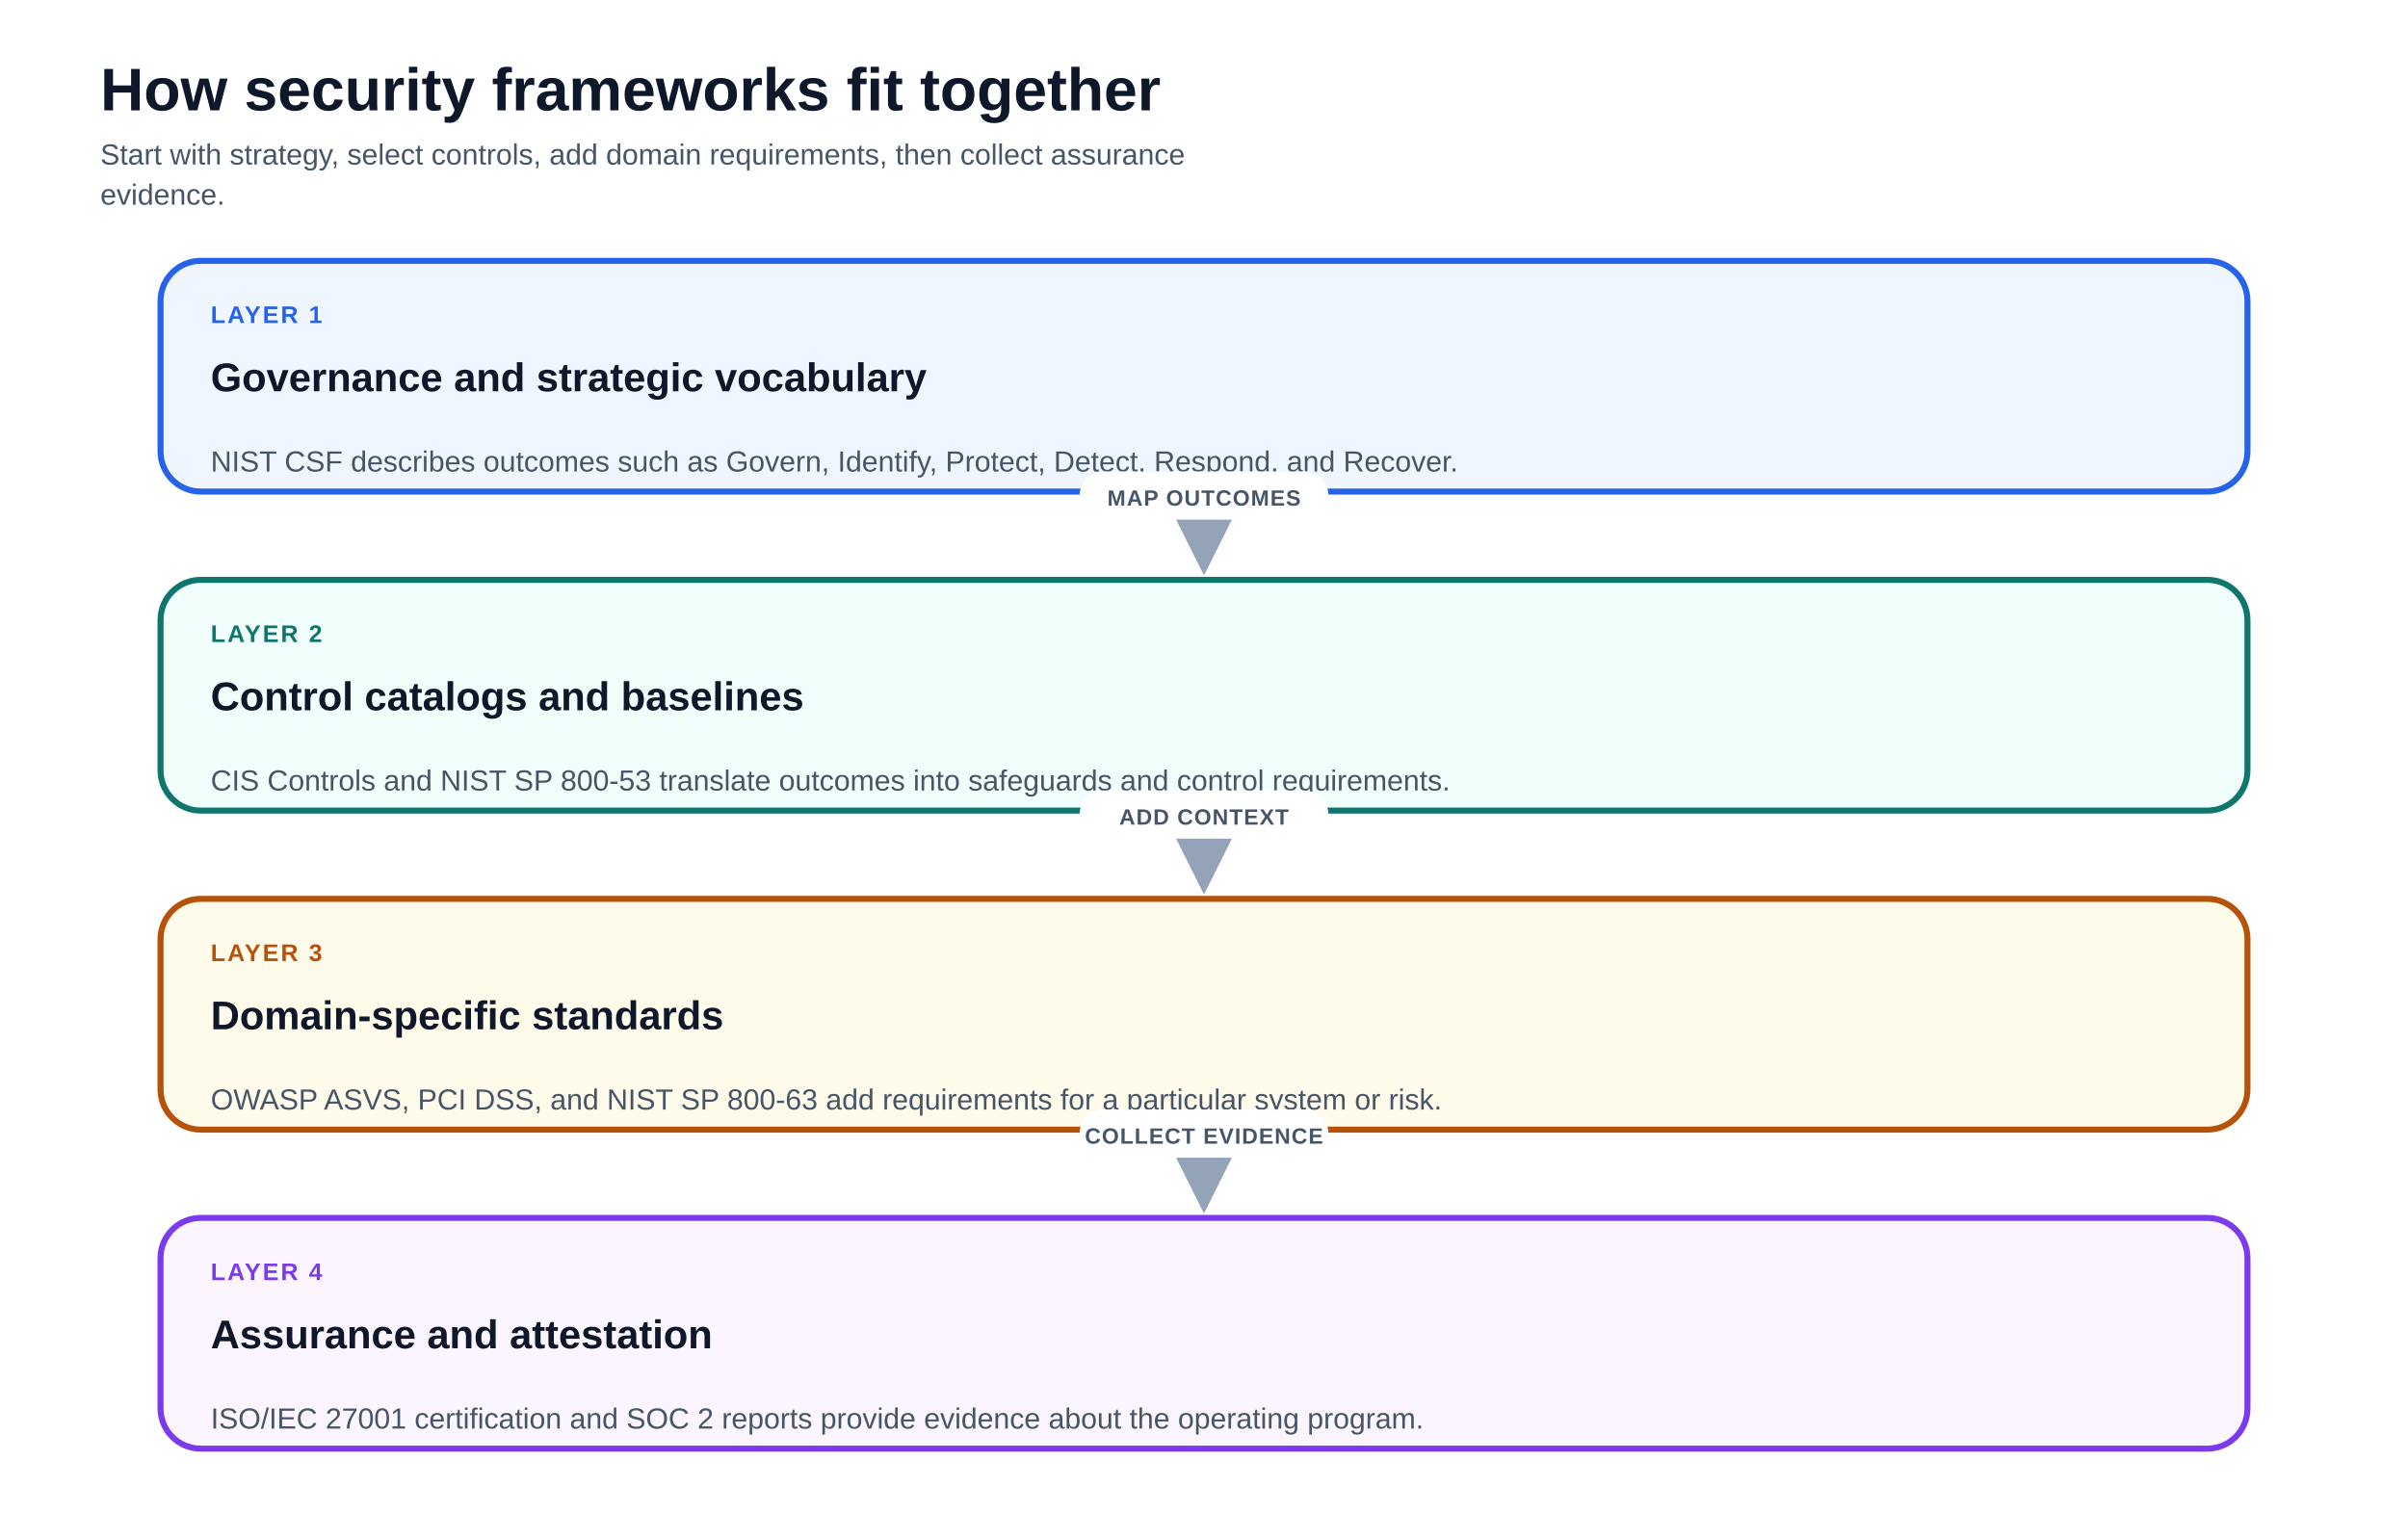
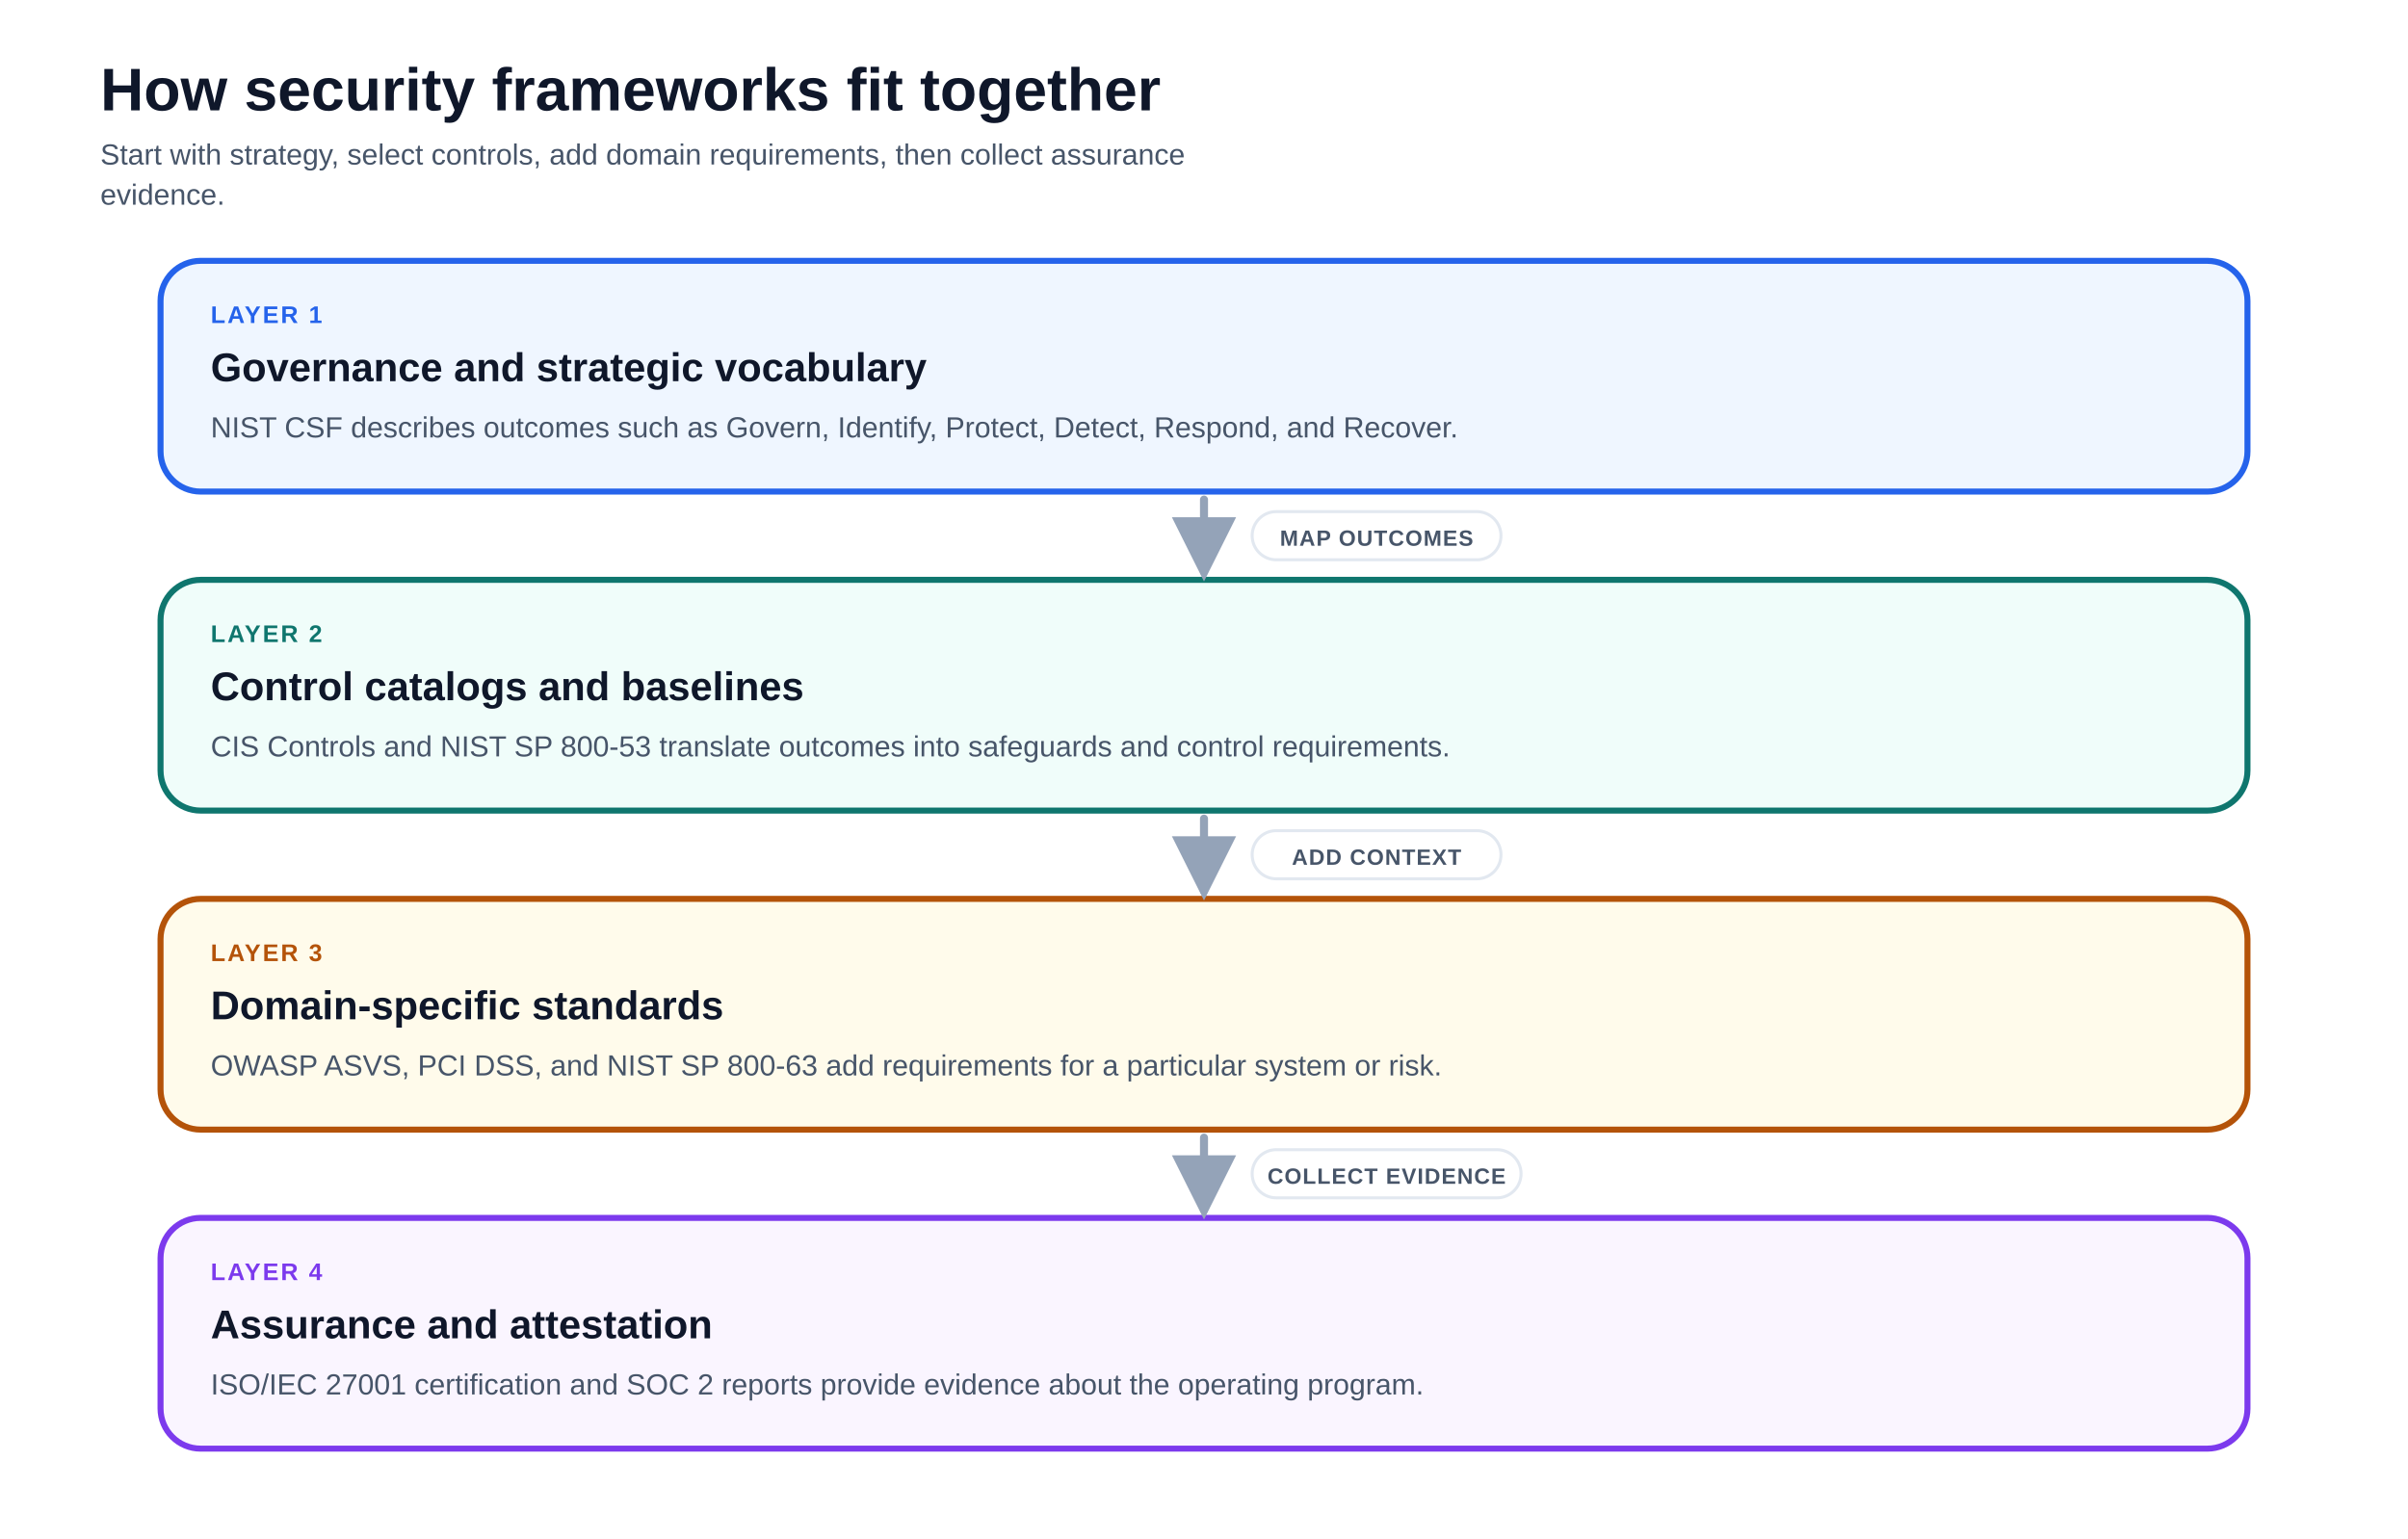
<svg xmlns="http://www.w3.org/2000/svg" viewBox="0 0 1200 767" font-family="-apple-system, BlinkMacSystemFont, 'Segoe UI', Arial, sans-serif" role="img" aria-labelledby="title description">
  <rect width="1200" height="767" fill="#ffffff" />
  <defs>
    <marker id="arrow" viewBox="0 0 10 10" refX="8.5" refY="5" markerWidth="8" markerHeight="8" orient="auto">
      <path d="M0 0 L10 5 L0 10Z" fill="#94a3b8" />
    </marker>
    <marker id="arrow-reverse" viewBox="0 0 10 10" refX="1.5" refY="5" markerWidth="8" markerHeight="8" orient="auto">
      <path d="M10 0 L0 5 L10 10Z" fill="#94a3b8" />
    </marker>
    <marker id="arrow-blue" viewBox="0 0 10 10" refX="8.5" refY="5" markerWidth="8" markerHeight="8" orient="auto">
      <path d="M0 0 L10 5 L0 10Z" fill="#2563eb" />
    </marker>
    <marker id="arrow-teal" viewBox="0 0 10 10" refX="8.5" refY="5" markerWidth="8" markerHeight="8" orient="auto">
      <path d="M0 0 L10 5 L0 10Z" fill="#0f766e" />
    </marker>
    <marker id="arrow-amber" viewBox="0 0 10 10" refX="8.5" refY="5" markerWidth="8" markerHeight="8" orient="auto">
      <path d="M0 0 L10 5 L0 10Z" fill="#b45309" />
    </marker>
    <marker id="arrow-violet" viewBox="0 0 10 10" refX="8.5" refY="5" markerWidth="8" markerHeight="8" orient="auto">
      <path d="M0 0 L10 5 L0 10Z" fill="#7c3aed" />
    </marker>
    <marker id="arrow-red" viewBox="0 0 10 10" refX="8.5" refY="5" markerWidth="8" markerHeight="8" orient="auto">
      <path d="M0 0 L10 5 L0 10Z" fill="#b91c1c" />
    </marker>
  </defs>
  <text x="50" y="55" font-size="30" font-weight="850" fill="#0f172a">How security frameworks fit together</text>
  <text x="50" y="82" font-size="14.5" fill="#475569">Start with strategy, select controls, add domain requirements, then collect assurance</text>
  <text x="50" y="102" font-size="14.5" fill="#475569">evidence.</text>
  <g>
    <rect x="80" y="130" width="1040" height="115" rx="20" fill="#eff6ff" stroke="#2563eb" stroke-width="3" />
    <text x="105" y="161" font-size="12" font-weight="900" letter-spacing="1" fill="#2563eb">LAYER 1</text>
-     <text x="105" y="195" text-anchor="start" font-size="20" font-weight="800" fill="#0f172a">Governance and strategic vocabulary</text>
-     <text x="105" y="235" text-anchor="start" font-size="14.5" font-weight="500" fill="#475569">NIST CSF describes outcomes such as Govern, Identify, Protect, Detect, Respond, and Recover.</text>
+     <text x="105" y="190" text-anchor="start" font-size="20" font-weight="800" fill="#0f172a">Governance and strategic vocabulary</text>
+     <text x="105" y="218" text-anchor="start" font-size="14.5" font-weight="500" fill="#475569">NIST CSF describes outcomes such as Govern, Identify, Protect, Detect, Respond, and Recover.</text>
  </g>
  <g>
    <rect x="80" y="289" width="1040" height="115" rx="20" fill="#f0fdfa" stroke="#0f766e" stroke-width="3" />
    <text x="105" y="320" font-size="12" font-weight="900" letter-spacing="1" fill="#0f766e">LAYER 2</text>
-     <text x="105" y="354" text-anchor="start" font-size="20" font-weight="800" fill="#0f172a">Control catalogs and baselines</text>
-     <text x="105" y="394" text-anchor="start" font-size="14.5" font-weight="500" fill="#475569">CIS Controls and NIST SP 800-53 translate outcomes into safeguards and control requirements.</text>
+     <text x="105" y="349" text-anchor="start" font-size="20" font-weight="800" fill="#0f172a">Control catalogs and baselines</text>
+     <text x="105" y="377" text-anchor="start" font-size="14.5" font-weight="500" fill="#475569">CIS Controls and NIST SP 800-53 translate outcomes into safeguards and control requirements.</text>
  </g>
  <g>
    <rect x="80" y="448" width="1040" height="115" rx="20" fill="#fffbeb" stroke="#b45309" stroke-width="3" />
    <text x="105" y="479" font-size="12" font-weight="900" letter-spacing="1" fill="#b45309">LAYER 3</text>
-     <text x="105" y="513" text-anchor="start" font-size="20" font-weight="800" fill="#0f172a">Domain-specific standards</text>
-     <text x="105" y="553" text-anchor="start" font-size="14.5" font-weight="500" fill="#475569">OWASP ASVS, PCI DSS, and NIST SP 800-63 add requirements for a particular system or risk.</text>
+     <text x="105" y="508" text-anchor="start" font-size="20" font-weight="800" fill="#0f172a">Domain-specific standards</text>
+     <text x="105" y="536" text-anchor="start" font-size="14.5" font-weight="500" fill="#475569">OWASP ASVS, PCI DSS, and NIST SP 800-63 add requirements for a particular system or risk.</text>
  </g>
  <g>
    <rect x="80" y="607" width="1040" height="115" rx="20" fill="#faf5ff" stroke="#7c3aed" stroke-width="3" />
    <text x="105" y="638" font-size="12" font-weight="900" letter-spacing="1" fill="#7c3aed">LAYER 4</text>
-     <text x="105" y="672" text-anchor="start" font-size="20" font-weight="800" fill="#0f172a">Assurance and attestation</text>
-     <text x="105" y="712" text-anchor="start" font-size="14.5" font-weight="500" fill="#475569">ISO/IEC 27001 certification and SOC 2 reports provide evidence about the operating program.</text>
+     <text x="105" y="667" text-anchor="start" font-size="20" font-weight="800" fill="#0f172a">Assurance and attestation</text>
+     <text x="105" y="695" text-anchor="start" font-size="14.5" font-weight="500" fill="#475569">ISO/IEC 27001 certification and SOC 2 reports provide evidence about the operating program.</text>
  </g>
-   <path d="M600 252 L600 282" fill="none" stroke="#94a3b8" stroke-width="4" stroke-linecap="round" marker-end="url(#arrow)" />
-   <rect x="538" y="235" width="124" height="24" rx="12" fill="#ffffff" />
-   <text x="600" y="252" text-anchor="middle" font-size="11" font-weight="900" letter-spacing=".5" fill="#475569">MAP OUTCOMES</text>
-   <path d="M600 411 L600 441" fill="none" stroke="#94a3b8" stroke-width="4" stroke-linecap="round" marker-end="url(#arrow)" />
-   <rect x="538" y="394" width="124" height="24" rx="12" fill="#ffffff" />
-   <text x="600" y="411" text-anchor="middle" font-size="11" font-weight="900" letter-spacing=".5" fill="#475569">ADD CONTEXT</text>
-   <path d="M600 570 L600 600" fill="none" stroke="#94a3b8" stroke-width="4" stroke-linecap="round" marker-end="url(#arrow)" />
-   <rect x="538" y="553" width="124" height="24" rx="12" fill="#ffffff" />
-   <text x="600" y="570" text-anchor="middle" font-size="11" font-weight="900" letter-spacing=".5" fill="#475569">COLLECT EVIDENCE</text>
+   <path d="M600 249 L600 285" fill="none" stroke="#94a3b8" stroke-width="4" stroke-linecap="round" marker-end="url(#arrow)" />
+   <rect x="624" y="255" width="124" height="24" rx="12" fill="#ffffff" stroke="#e2e8f0" stroke-width="1.5" />
+   <text x="686.0" y="272" text-anchor="middle" font-size="11" font-weight="900" letter-spacing=".5" fill="#475569">MAP OUTCOMES</text>
+   <path d="M600 408 L600 444" fill="none" stroke="#94a3b8" stroke-width="4" stroke-linecap="round" marker-end="url(#arrow)" />
+   <rect x="624" y="414" width="124" height="24" rx="12" fill="#ffffff" stroke="#e2e8f0" stroke-width="1.5" />
+   <text x="686.0" y="431" text-anchor="middle" font-size="11" font-weight="900" letter-spacing=".5" fill="#475569">ADD CONTEXT</text>
+   <path d="M600 567 L600 603" fill="none" stroke="#94a3b8" stroke-width="4" stroke-linecap="round" marker-end="url(#arrow)" />
+   <rect x="624" y="573" width="134" height="24" rx="12" fill="#ffffff" stroke="#e2e8f0" stroke-width="1.5" />
+   <text x="691.0" y="590" text-anchor="middle" font-size="11" font-weight="900" letter-spacing=".5" fill="#475569">COLLECT EVIDENCE</text>
</svg>
